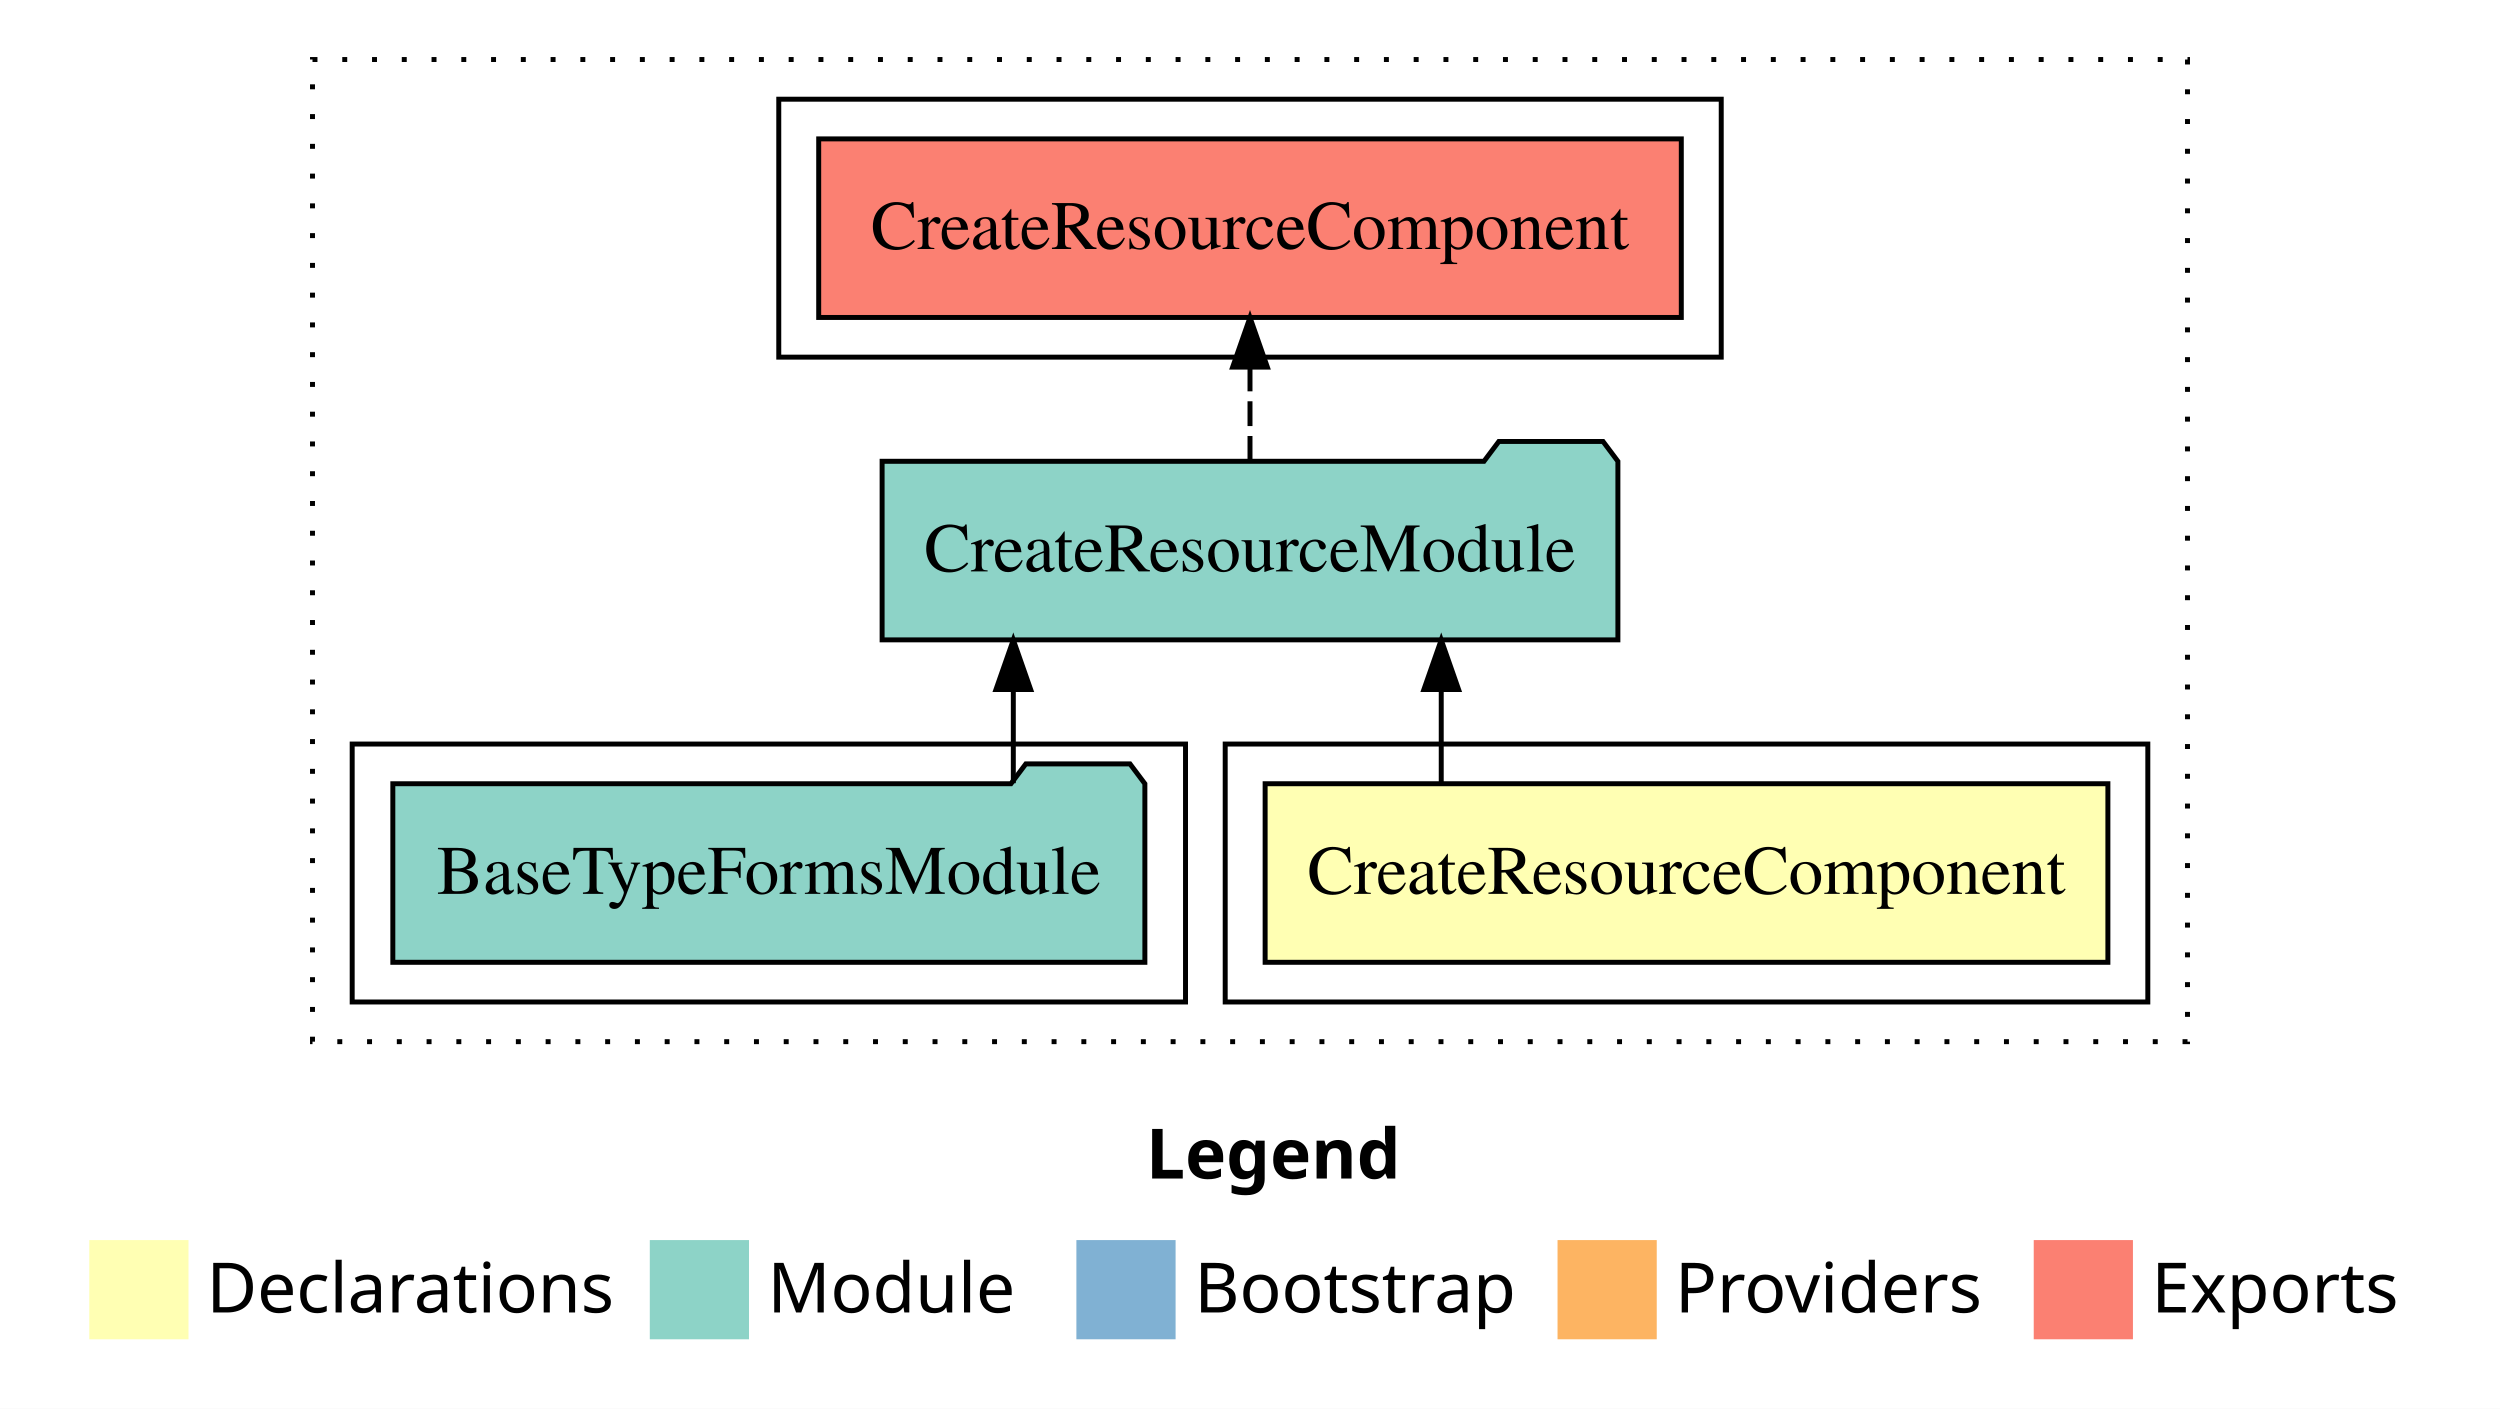
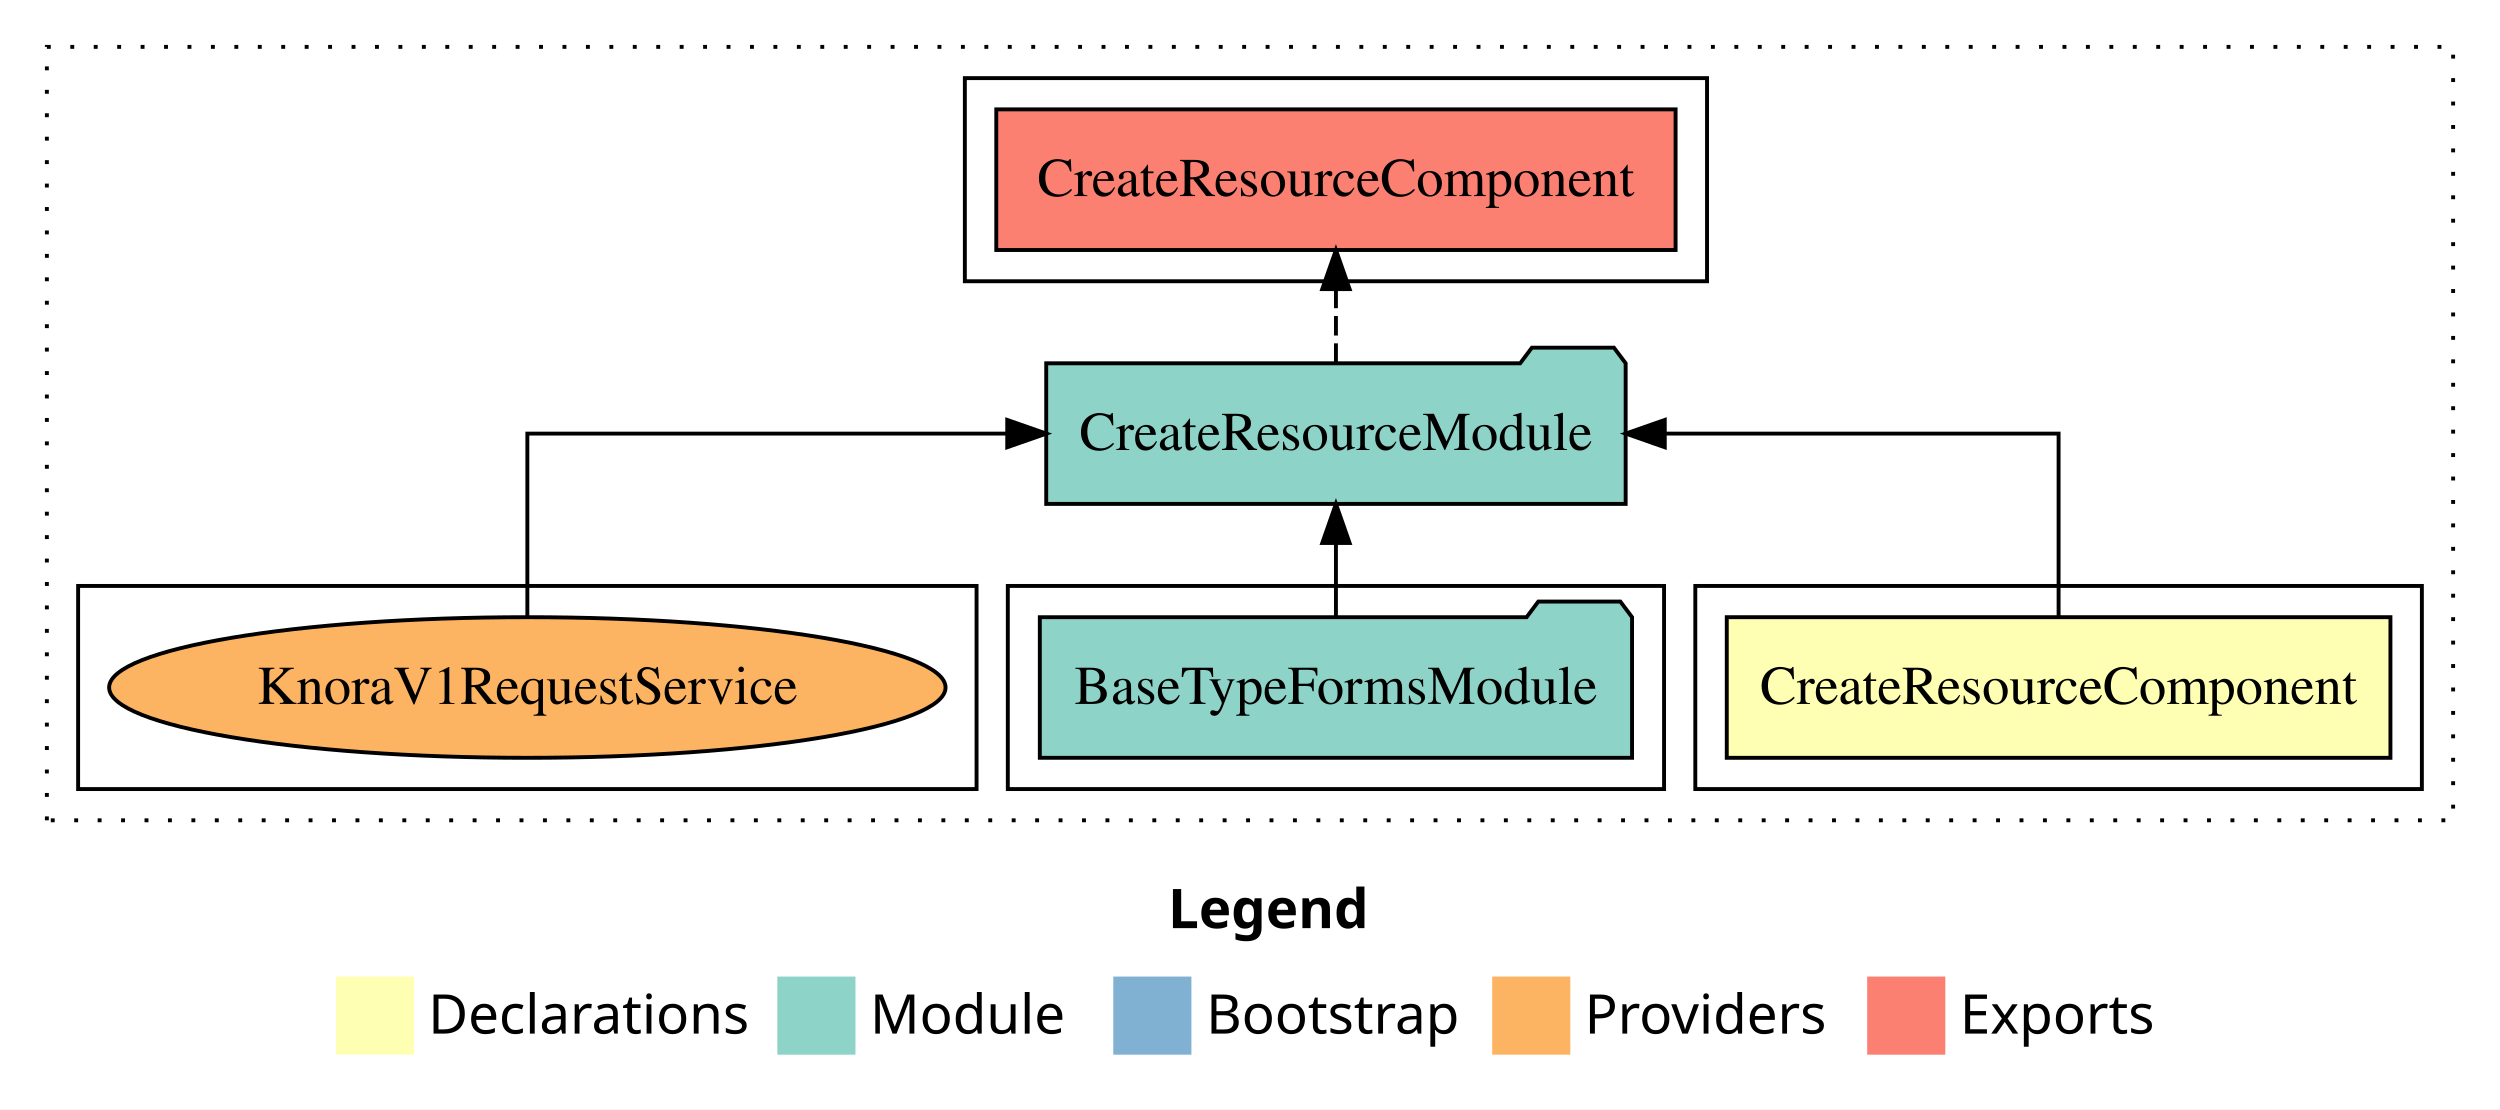
- <svg xmlns="http://www.w3.org/2000/svg" width="504pt" height="284pt" viewBox="0.00 0.00 504.00 284.00">
+ <svg xmlns="http://www.w3.org/2000/svg" width="640pt" height="284pt" viewBox="0.00 0.00 640.00 284.00">
  <g id="graph0" class="graph" transform="scale(1 1) rotate(0) translate(4 280)">
-     <polygon fill="#ffffff" stroke="transparent" points="-4,4 -4,-280 500,-280 500,4 -4,4" />
-     <text text-anchor="start" x="227.009" y="-42.4" font-family="sans-serif" font-weight="bold" font-size="14.00" fill="#000000">Legend</text>
-     <polygon fill="#ffffb3" stroke="transparent" points="14,-10 14,-30 34,-30 34,-10 14,-10" />
-     <text text-anchor="start" x="37.629" y="-15.4" font-family="sans-serif" font-size="14.00" fill="#000000">  Declarations</text>
-     <polygon fill="#8dd3c7" stroke="transparent" points="127,-10 127,-30 147,-30 147,-10 127,-10" />
-     <text text-anchor="start" x="150.725" y="-15.4" font-family="sans-serif" font-size="14.00" fill="#000000">  Module</text>
-     <polygon fill="#80b1d3" stroke="transparent" points="213,-10 213,-30 233,-30 233,-10 213,-10" />
-     <text text-anchor="start" x="236.781" y="-15.4" font-family="sans-serif" font-size="14.00" fill="#000000">  Bootstrap</text>
-     <polygon fill="#fdb462" stroke="transparent" points="310,-10 310,-30 330,-30 330,-10 310,-10" />
-     <text text-anchor="start" x="333.673" y="-15.4" font-family="sans-serif" font-size="14.00" fill="#000000">  Providers</text>
-     <polygon fill="#fb8072" stroke="transparent" points="406,-10 406,-30 426,-30 426,-10 406,-10" />
-     <text text-anchor="start" x="429.726" y="-15.4" font-family="sans-serif" font-size="14.00" fill="#000000">  Exports</text>
+     <polygon fill="#ffffff" stroke="transparent" points="-4,4 -4,-280 636,-280 636,4 -4,4" />
+     <text text-anchor="start" x="295.009" y="-42.4" font-family="sans-serif" font-weight="bold" font-size="14.00" fill="#000000">Legend</text>
+     <polygon fill="#ffffb3" stroke="transparent" points="82,-10 82,-30 102,-30 102,-10 82,-10" />
+     <text text-anchor="start" x="105.629" y="-15.4" font-family="sans-serif" font-size="14.00" fill="#000000">  Declarations</text>
+     <polygon fill="#8dd3c7" stroke="transparent" points="195,-10 195,-30 215,-30 215,-10 195,-10" />
+     <text text-anchor="start" x="218.725" y="-15.4" font-family="sans-serif" font-size="14.00" fill="#000000">  Module</text>
+     <polygon fill="#80b1d3" stroke="transparent" points="281,-10 281,-30 301,-30 301,-10 281,-10" />
+     <text text-anchor="start" x="304.781" y="-15.4" font-family="sans-serif" font-size="14.00" fill="#000000">  Bootstrap</text>
+     <polygon fill="#fdb462" stroke="transparent" points="378,-10 378,-30 398,-30 398,-10 378,-10" />
+     <text text-anchor="start" x="401.673" y="-15.4" font-family="sans-serif" font-size="14.00" fill="#000000">  Providers</text>
+     <polygon fill="#fb8072" stroke="transparent" points="474,-10 474,-30 494,-30 494,-10 474,-10" />
+     <text text-anchor="start" x="497.726" y="-15.4" font-family="sans-serif" font-size="14.00" fill="#000000">  Exports</text>
    <g id="clust1" class="cluster">
-       <polygon fill="none" stroke="#000000" stroke-dasharray="1,5" points="59,-70 59,-268 437,-268 437,-70 59,-70" />
+       <polygon fill="none" stroke="#000000" stroke-dasharray="1,5" points="8,-70 8,-268 624,-268 624,-70 8,-70" />
    </g>
    <g id="clust2" class="cluster">
-       <polygon fill="none" stroke="#000000" points="243,-78 243,-130 429,-130 429,-78 243,-78" />
+       <polygon fill="none" stroke="#000000" points="430,-78 430,-130 616,-130 616,-78 430,-78" />
    </g>
    <g id="clust4" class="cluster">
-       <polygon fill="none" stroke="#000000" points="67,-78 67,-130 235,-130 235,-78 67,-78" />
+       <polygon fill="none" stroke="#000000" points="254,-78 254,-130 422,-130 422,-78 254,-78" />
    </g>
    <g id="clust5" class="cluster">
-       <polygon fill="none" stroke="#000000" points="153,-208 153,-260 343,-260 343,-208 153,-208" />
+       <polygon fill="none" stroke="#000000" points="243,-208 243,-260 433,-260 433,-208 243,-208" />
+     </g>
+     <g id="clust7" class="cluster">
+       <polygon fill="none" stroke="#000000" points="16,-78 16,-130 246,-130 246,-78 16,-78" />
    </g>
    <g id="node1" class="node">
-       <polygon fill="#ffffb3" stroke="#000000" points="420.95,-122 251.05,-122 251.05,-86 420.95,-86 420.95,-122" />
-       <text text-anchor="middle" x="336" y="-99.8" font-family="Times,serif" font-size="14.00" fill="#000000">CreateResourceComponent</text>
+       <polygon fill="#ffffb3" stroke="#000000" points="607.95,-122 438.05,-122 438.05,-86 607.95,-86 607.95,-122" />
+       <text text-anchor="middle" x="523" y="-99.8" font-family="Times,serif" font-size="14.00" fill="#000000">CreateResourceComponent</text>
    </g>
    <g id="node2" class="node">
-       <polygon fill="#8dd3c7" stroke="#000000" points="322.167,-187 319.167,-191 298.167,-191 295.167,-187 173.833,-187 173.833,-151 322.167,-151 322.167,-187" />
-       <text text-anchor="middle" x="248" y="-164.8" font-family="Times,serif" font-size="14.00" fill="#000000">CreateResourceModule</text>
+       <polygon fill="#8dd3c7" stroke="#000000" points="412.167,-187 409.167,-191 388.167,-191 385.167,-187 263.833,-187 263.833,-151 412.167,-151 412.167,-187" />
+       <text text-anchor="middle" x="338" y="-164.8" font-family="Times,serif" font-size="14.00" fill="#000000">CreateResourceModule</text>
    </g>
    <g id="edge1" class="edge">
-       <path fill="none" stroke="#000000" d="M286.554,-122.106C286.554,-122.106 286.554,-140.991 286.554,-140.991" />
-       <polygon fill="#000000" stroke="#000000" points="283.054,-140.991 286.554,-150.991 290.054,-140.991 283.054,-140.991" />
+       <path fill="none" stroke="#000000" d="M523,-122.106C523,-141.339 523,-169 523,-169 523,-169 422.181,-169 422.181,-169" />
+       <polygon fill="#000000" stroke="#000000" points="422.181,-165.5 412.181,-169 422.181,-172.5 422.181,-165.5" />
    </g>
    <g id="node4" class="node">
-       <polygon fill="#fb8072" stroke="#000000" points="334.95,-252 161.05,-252 161.05,-216 334.95,-216 334.95,-252" />
-       <text text-anchor="middle" x="248" y="-229.8" font-family="Times,serif" font-size="14.00" fill="#000000">CreateResourceComponent </text>
+       <polygon fill="#fb8072" stroke="#000000" points="424.95,-252 251.05,-252 251.05,-216 424.95,-216 424.95,-252" />
+       <text text-anchor="middle" x="338" y="-229.8" font-family="Times,serif" font-size="14.00" fill="#000000">CreateResourceComponent </text>
    </g>
    <g id="edge3" class="edge">
-       <path fill="none" stroke="#000000" stroke-dasharray="5,2" d="M248,-187.106C248,-187.106 248,-205.991 248,-205.991" />
-       <polygon fill="#000000" stroke="#000000" points="244.5,-205.991 248,-215.991 251.5,-205.991 244.5,-205.991" />
+       <path fill="none" stroke="#000000" stroke-dasharray="5,2" d="M338,-187.106C338,-187.106 338,-205.991 338,-205.991" />
+       <polygon fill="#000000" stroke="#000000" points="334.5,-205.991 338,-215.991 341.5,-205.991 334.5,-205.991" />
    </g>
    <g id="node3" class="node">
-       <polygon fill="#8dd3c7" stroke="#000000" points="226.806,-122 223.806,-126 202.806,-126 199.806,-122 75.194,-122 75.194,-86 226.806,-86 226.806,-122" />
-       <text text-anchor="middle" x="151" y="-99.8" font-family="Times,serif" font-size="14.00" fill="#000000">BaseTypeFormsModule</text>
+       <polygon fill="#8dd3c7" stroke="#000000" points="413.806,-122 410.806,-126 389.806,-126 386.806,-122 262.194,-122 262.194,-86 413.806,-86 413.806,-122" />
+       <text text-anchor="middle" x="338" y="-99.8" font-family="Times,serif" font-size="14.00" fill="#000000">BaseTypeFormsModule</text>
    </g>
    <g id="edge2" class="edge">
-       <path fill="none" stroke="#000000" d="M200.285,-122.106C200.285,-122.106 200.285,-140.991 200.285,-140.991" />
-       <polygon fill="#000000" stroke="#000000" points="196.785,-140.991 200.285,-150.991 203.785,-140.991 196.785,-140.991" />
+       <path fill="none" stroke="#000000" d="M338,-122.106C338,-122.106 338,-140.991 338,-140.991" />
+       <polygon fill="#000000" stroke="#000000" points="334.5,-140.991 338,-150.991 341.5,-140.991 334.5,-140.991" />
+     </g>
+     <g id="node5" class="node">
+       <ellipse fill="#fdb462" stroke="#000000" cx="131" cy="-104" rx="107.063" ry="18" />
+       <text text-anchor="middle" x="131" y="-99.8" font-family="Times,serif" font-size="14.00" fill="#000000">KnoraV1RequestService</text>
+     </g>
+     <g id="edge4" class="edge">
+       <path fill="none" stroke="#000000" d="M131,-122.106C131,-141.339 131,-169 131,-169 131,-169 253.853,-169 253.853,-169" />
+       <polygon fill="#000000" stroke="#000000" points="253.853,-172.5 263.853,-169 253.853,-165.5 253.853,-172.5" />
    </g>
  </g>
</svg>
